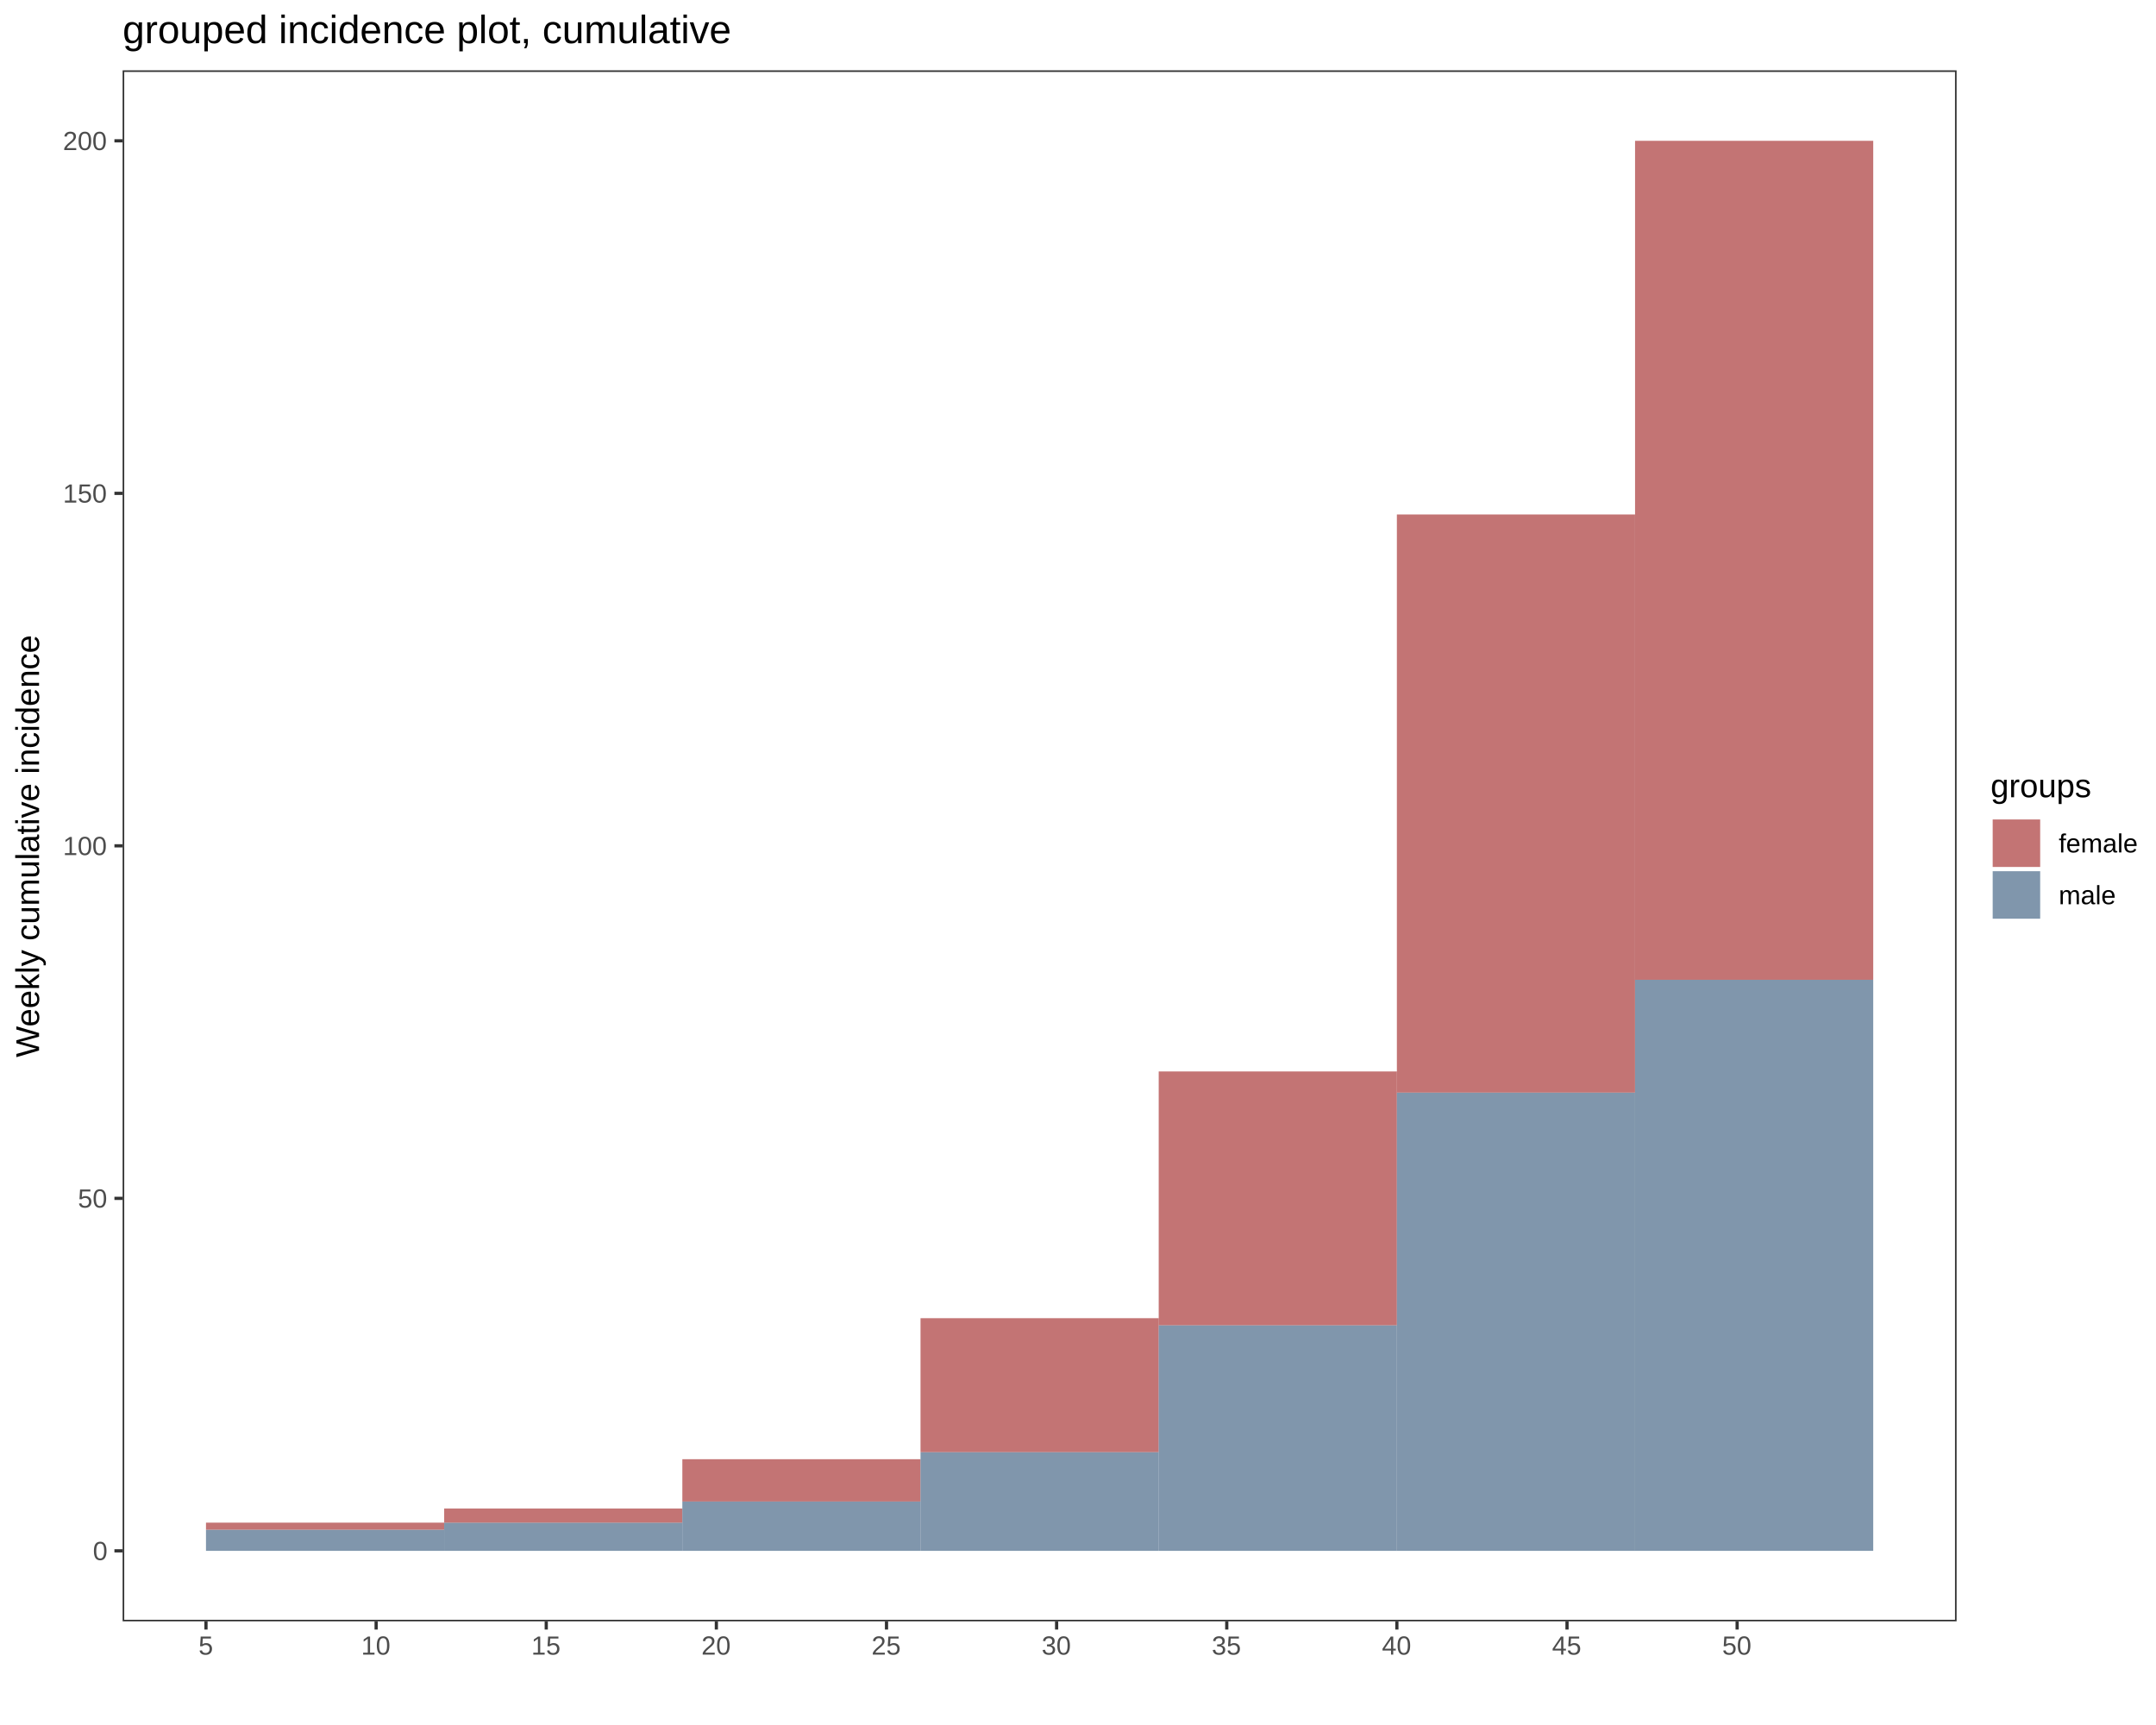
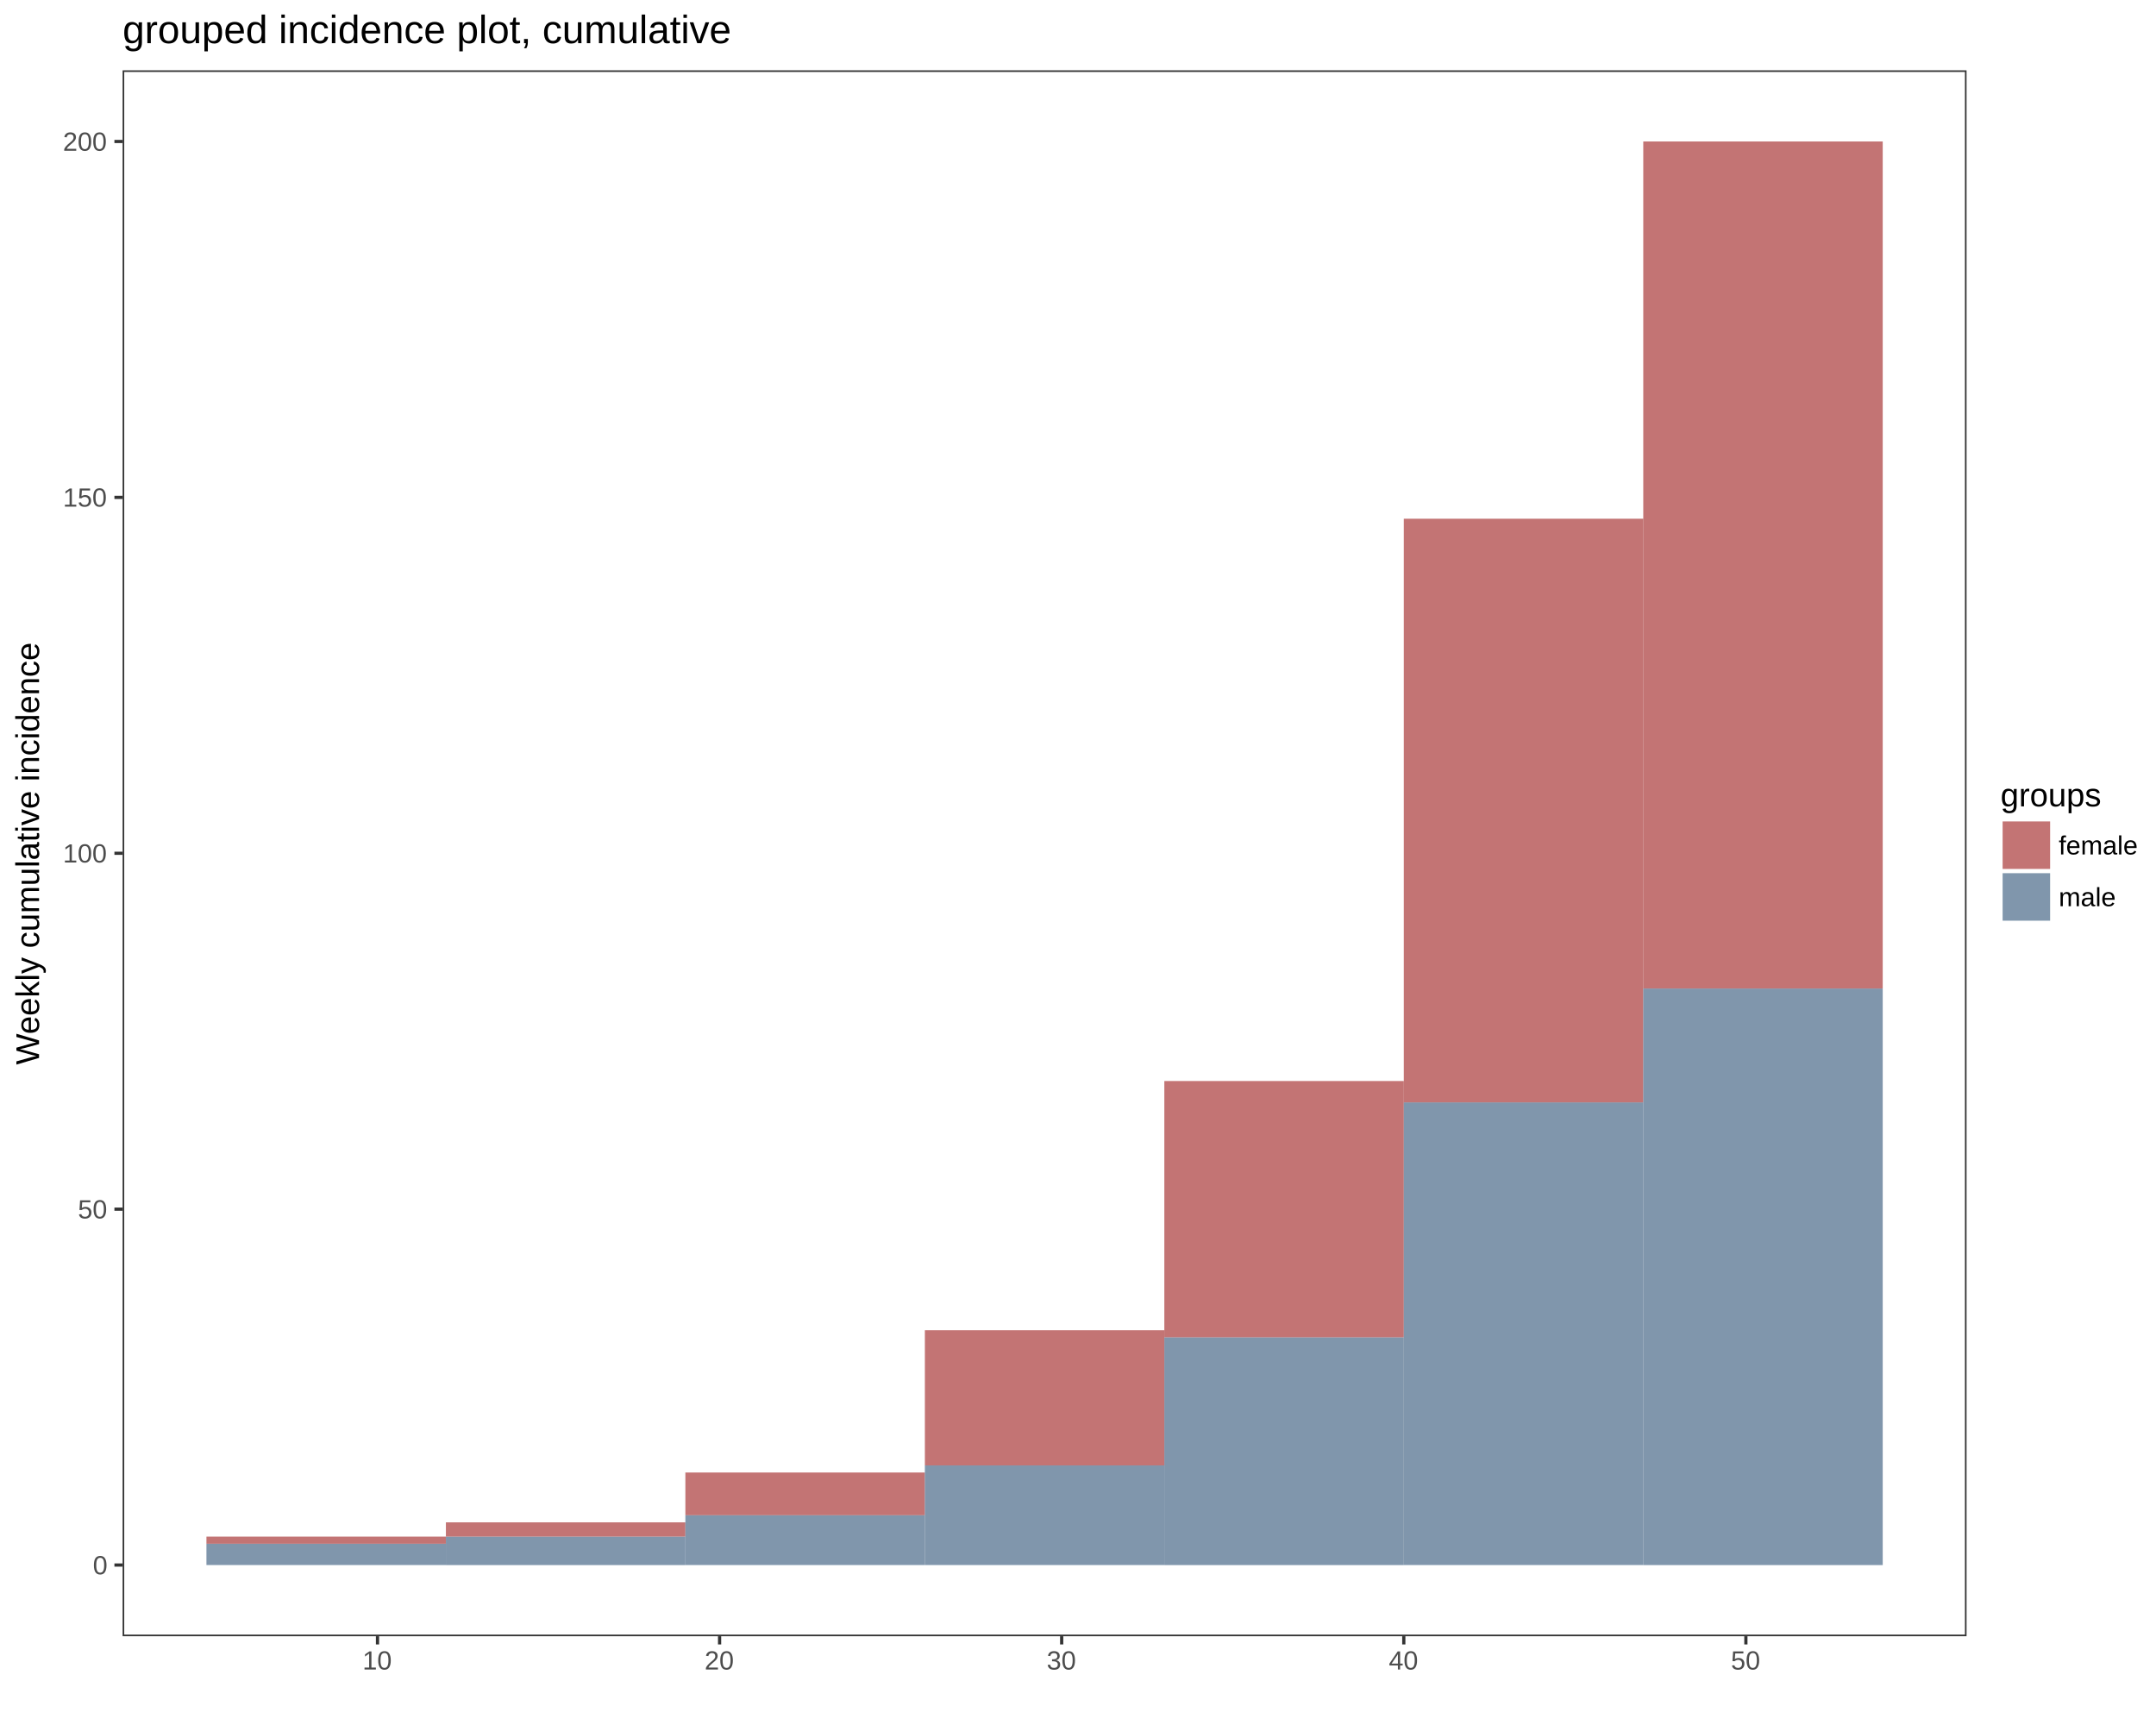
<svg xmlns="http://www.w3.org/2000/svg" viewBox="0 0 720.00 576.00">
  <defs>
    <style type="text/css">
    line, polyline, path, rect, circle {
      fill: none;
      stroke: #000000;
      stroke-linecap: round;
      stroke-linejoin: round;
      stroke-miterlimit: 10.00;
    }
  </style>
  </defs>
  <rect width="100%" height="100%" style="stroke: none; fill: #FFFFFF;" />
  <rect x="0.00" y="0.00" width="720.00" height="576.00" style="stroke-width: 1.07; stroke: #FFFFFF; fill: #FFFFFF;" />
  <defs>
-     <clipPath id="cpNDAuOTUzNHw2NTMuNDA5fDU0MS4zOTF8MjMuNDc2Nw==">
-       <rect x="40.95" y="23.48" width="612.46" height="517.91" />
+     <clipPath id="cpNDAuOTUzNHw2NTYuNzI5fDU0Ni4zNnwyMy40NzY3">
+       <rect x="40.95" y="23.48" width="615.78" height="522.88" />
    </clipPath>
  </defs>
-   <rect x="40.95" y="23.48" width="612.46" height="517.91" style="stroke-width: 1.07; stroke: none; fill: #FFFFFF;" clip-path="url(#cpNDAuOTUzNHw2NTMuNDA5fDU0MS4zOTF8MjMuNDc2Nw==)" />
-   <rect x="68.79" y="510.79" width="79.54" height="7.06" style="stroke-width: 1.07; stroke: none; stroke-linecap: butt; fill: #4A6A8A; fill-opacity: 0.70;" clip-path="url(#cpNDAuOTUzNHw2NTMuNDA5fDU0MS4zOTF8MjMuNDc2Nw==)" />
-   <rect x="68.79" y="508.43" width="79.54" height="2.35" style="stroke-width: 1.07; stroke: none; stroke-linecap: butt; fill: #AA3939; fill-opacity: 0.70;" clip-path="url(#cpNDAuOTUzNHw2NTMuNDA5fDU0MS4zOTF8MjMuNDc2Nw==)" />
-   <rect x="148.33" y="508.43" width="79.54" height="9.42" style="stroke-width: 1.07; stroke: none; stroke-linecap: butt; fill: #4A6A8A; fill-opacity: 0.70;" clip-path="url(#cpNDAuOTUzNHw2NTMuNDA5fDU0MS4zOTF8MjMuNDc2Nw==)" />
-   <rect x="148.33" y="503.72" width="79.54" height="4.71" style="stroke-width: 1.07; stroke: none; stroke-linecap: butt; fill: #AA3939; fill-opacity: 0.70;" clip-path="url(#cpNDAuOTUzNHw2NTMuNDA5fDU0MS4zOTF8MjMuNDc2Nw==)" />
-   <rect x="227.87" y="501.37" width="79.54" height="16.48" style="stroke-width: 1.07; stroke: none; stroke-linecap: butt; fill: #4A6A8A; fill-opacity: 0.70;" clip-path="url(#cpNDAuOTUzNHw2NTMuNDA5fDU0MS4zOTF8MjMuNDc2Nw==)" />
-   <rect x="227.87" y="487.25" width="79.54" height="14.12" style="stroke-width: 1.07; stroke: none; stroke-linecap: butt; fill: #AA3939; fill-opacity: 0.70;" clip-path="url(#cpNDAuOTUzNHw2NTMuNDA5fDU0MS4zOTF8MjMuNDc2Nw==)" />
-   <rect x="307.41" y="484.89" width="79.54" height="32.96" style="stroke-width: 1.07; stroke: none; stroke-linecap: butt; fill: #4A6A8A; fill-opacity: 0.70;" clip-path="url(#cpNDAuOTUzNHw2NTMuNDA5fDU0MS4zOTF8MjMuNDc2Nw==)" />
-   <rect x="307.41" y="440.16" width="79.54" height="44.73" style="stroke-width: 1.07; stroke: none; stroke-linecap: butt; fill: #AA3939; fill-opacity: 0.70;" clip-path="url(#cpNDAuOTUzNHw2NTMuNDA5fDU0MS4zOTF8MjMuNDc2Nw==)" />
-   <rect x="386.95" y="442.52" width="79.54" height="75.33" style="stroke-width: 1.07; stroke: none; stroke-linecap: butt; fill: #4A6A8A; fill-opacity: 0.70;" clip-path="url(#cpNDAuOTUzNHw2NTMuNDA5fDU0MS4zOTF8MjMuNDc2Nw==)" />
-   <rect x="386.95" y="357.77" width="79.54" height="84.75" style="stroke-width: 1.07; stroke: none; stroke-linecap: butt; fill: #AA3939; fill-opacity: 0.70;" clip-path="url(#cpNDAuOTUzNHw2NTMuNDA5fDU0MS4zOTF8MjMuNDc2Nw==)" />
-   <rect x="466.49" y="364.83" width="79.54" height="153.02" style="stroke-width: 1.07; stroke: none; stroke-linecap: butt; fill: #4A6A8A; fill-opacity: 0.70;" clip-path="url(#cpNDAuOTUzNHw2NTMuNDA5fDU0MS4zOTF8MjMuNDc2Nw==)" />
-   <rect x="466.49" y="171.79" width="79.54" height="193.04" style="stroke-width: 1.07; stroke: none; stroke-linecap: butt; fill: #AA3939; fill-opacity: 0.70;" clip-path="url(#cpNDAuOTUzNHw2NTMuNDA5fDU0MS4zOTF8MjMuNDc2Nw==)" />
-   <rect x="546.03" y="327.16" width="79.54" height="190.69" style="stroke-width: 1.07; stroke: none; stroke-linecap: butt; fill: #4A6A8A; fill-opacity: 0.70;" clip-path="url(#cpNDAuOTUzNHw2NTMuNDA5fDU0MS4zOTF8MjMuNDc2Nw==)" />
-   <rect x="546.03" y="47.02" width="79.54" height="280.14" style="stroke-width: 1.07; stroke: none; stroke-linecap: butt; fill: #AA3939; fill-opacity: 0.70;" clip-path="url(#cpNDAuOTUzNHw2NTMuNDA5fDU0MS4zOTF8MjMuNDc2Nw==)" />
-   <rect x="40.95" y="23.48" width="612.46" height="517.91" style="stroke-width: 1.07; stroke: #333333;" clip-path="url(#cpNDAuOTUzNHw2NTMuNDA5fDU0MS4zOTF8MjMuNDc2Nw==)" />
+   <rect x="40.95" y="23.48" width="615.78" height="522.88" style="stroke-width: 1.07; stroke: none; fill: #FFFFFF;" clip-path="url(#cpNDAuOTUzNHw2NTYuNzI5fDU0Ni4zNnwyMy40NzY3)" />
+   <rect x="68.94" y="515.46" width="79.97" height="7.13" style="stroke-width: 1.07; stroke: none; stroke-linecap: butt; fill: #4A6A8A; fill-opacity: 0.70;" clip-path="url(#cpNDAuOTUzNHw2NTYuNzI5fDU0Ni4zNnwyMy40NzY3)" />
+   <rect x="68.94" y="513.09" width="79.97" height="2.38" style="stroke-width: 1.07; stroke: none; stroke-linecap: butt; fill: #AA3939; fill-opacity: 0.70;" clip-path="url(#cpNDAuOTUzNHw2NTYuNzI5fDU0Ni4zNnwyMy40NzY3)" />
+   <rect x="148.91" y="513.09" width="79.97" height="9.51" style="stroke-width: 1.07; stroke: none; stroke-linecap: butt; fill: #4A6A8A; fill-opacity: 0.70;" clip-path="url(#cpNDAuOTUzNHw2NTYuNzI5fDU0Ni4zNnwyMy40NzY3)" />
+   <rect x="148.91" y="508.33" width="79.97" height="4.75" style="stroke-width: 1.07; stroke: none; stroke-linecap: butt; fill: #AA3939; fill-opacity: 0.70;" clip-path="url(#cpNDAuOTUzNHw2NTYuNzI5fDU0Ni4zNnwyMy40NzY3)" />
+   <rect x="228.88" y="505.95" width="79.97" height="16.64" style="stroke-width: 1.07; stroke: none; stroke-linecap: butt; fill: #4A6A8A; fill-opacity: 0.70;" clip-path="url(#cpNDAuOTUzNHw2NTYuNzI5fDU0Ni4zNnwyMy40NzY3)" />
+   <rect x="228.88" y="491.69" width="79.97" height="14.26" style="stroke-width: 1.07; stroke: none; stroke-linecap: butt; fill: #AA3939; fill-opacity: 0.70;" clip-path="url(#cpNDAuOTUzNHw2NTYuNzI5fDU0Ni4zNnwyMy40NzY3)" />
+   <rect x="308.86" y="489.32" width="79.97" height="33.27" style="stroke-width: 1.07; stroke: none; stroke-linecap: butt; fill: #4A6A8A; fill-opacity: 0.70;" clip-path="url(#cpNDAuOTUzNHw2NTYuNzI5fDU0Ni4zNnwyMy40NzY3)" />
+   <rect x="308.86" y="444.16" width="79.97" height="45.16" style="stroke-width: 1.07; stroke: none; stroke-linecap: butt; fill: #AA3939; fill-opacity: 0.70;" clip-path="url(#cpNDAuOTUzNHw2NTYuNzI5fDU0Ni4zNnwyMy40NzY3)" />
+   <rect x="388.83" y="446.54" width="79.97" height="76.06" style="stroke-width: 1.07; stroke: none; stroke-linecap: butt; fill: #4A6A8A; fill-opacity: 0.70;" clip-path="url(#cpNDAuOTUzNHw2NTYuNzI5fDU0Ni4zNnwyMy40NzY3)" />
+   <rect x="388.83" y="360.97" width="79.97" height="85.56" style="stroke-width: 1.07; stroke: none; stroke-linecap: butt; fill: #AA3939; fill-opacity: 0.70;" clip-path="url(#cpNDAuOTUzNHw2NTYuNzI5fDU0Ni4zNnwyMy40NzY3)" />
+   <rect x="468.80" y="368.10" width="79.97" height="154.49" style="stroke-width: 1.07; stroke: none; stroke-linecap: butt; fill: #4A6A8A; fill-opacity: 0.70;" clip-path="url(#cpNDAuOTUzNHw2NTYuNzI5fDU0Ni4zNnwyMy40NzY3)" />
+   <rect x="468.80" y="173.21" width="79.97" height="194.89" style="stroke-width: 1.07; stroke: none; stroke-linecap: butt; fill: #AA3939; fill-opacity: 0.70;" clip-path="url(#cpNDAuOTUzNHw2NTYuNzI5fDU0Ni4zNnwyMy40NzY3)" />
+   <rect x="548.77" y="330.08" width="79.97" height="192.52" style="stroke-width: 1.07; stroke: none; stroke-linecap: butt; fill: #4A6A8A; fill-opacity: 0.70;" clip-path="url(#cpNDAuOTUzNHw2NTYuNzI5fDU0Ni4zNnwyMy40NzY3)" />
+   <rect x="548.77" y="47.24" width="79.97" height="282.83" style="stroke-width: 1.07; stroke: none; stroke-linecap: butt; fill: #AA3939; fill-opacity: 0.70;" clip-path="url(#cpNDAuOTUzNHw2NTYuNzI5fDU0Ni4zNnwyMy40NzY3)" />
+   <rect x="40.95" y="23.48" width="615.78" height="522.88" style="stroke-width: 1.07; stroke: #333333;" clip-path="url(#cpNDAuOTUzNHw2NTYuNzI5fDU0Ni4zNnwyMy40NzY3)" />
  <defs>
    <clipPath id="cpMHw3MjB8NTc2fDA=">
      <rect x="0.00" y="0.00" width="720.00" height="576.00" />
    </clipPath>
  </defs>
  <g clip-path="url(#cpMHw3MjB8NTc2fDA=)">
-     <text x="31.02" y="520.94" style="font-size: 8.80px; fill: #4D4D4D; font-family: Liberation Sans;" textLength="5.01px" lengthAdjust="spacingAndGlyphs">0</text>
+     <text x="31.02" y="525.69" style="font-size: 8.80px; fill: #4D4D4D; font-family: Liberation Sans;" textLength="5.01px" lengthAdjust="spacingAndGlyphs">0</text>
  </g>
  <g clip-path="url(#cpMHw3MjB8NTc2fDA=)">
-     <text x="26.01" y="403.24" style="font-size: 8.80px; fill: #4D4D4D; font-family: Liberation Sans;" textLength="10.01px" lengthAdjust="spacingAndGlyphs">50</text>
+     <text x="26.01" y="406.85" style="font-size: 8.80px; fill: #4D4D4D; font-family: Liberation Sans;" textLength="10.01px" lengthAdjust="spacingAndGlyphs">50</text>
  </g>
  <g clip-path="url(#cpMHw3MjB8NTc2fDA=)">
-     <text x="21.01" y="285.53" style="font-size: 8.80px; fill: #4D4D4D; font-family: Liberation Sans;" textLength="15.02px" lengthAdjust="spacingAndGlyphs">100</text>
+     <text x="21.01" y="288.01" style="font-size: 8.80px; fill: #4D4D4D; font-family: Liberation Sans;" textLength="15.02px" lengthAdjust="spacingAndGlyphs">100</text>
  </g>
  <g clip-path="url(#cpMHw3MjB8NTc2fDA=)">
-     <text x="21.01" y="167.82" style="font-size: 8.80px; fill: #4D4D4D; font-family: Liberation Sans;" textLength="15.02px" lengthAdjust="spacingAndGlyphs">150</text>
+     <text x="21.01" y="169.17" style="font-size: 8.80px; fill: #4D4D4D; font-family: Liberation Sans;" textLength="15.02px" lengthAdjust="spacingAndGlyphs">150</text>
  </g>
  <g clip-path="url(#cpMHw3MjB8NTc2fDA=)">
-     <text x="21.01" y="50.11" style="font-size: 8.80px; fill: #4D4D4D; font-family: Liberation Sans;" textLength="15.02px" lengthAdjust="spacingAndGlyphs">200</text>
+     <text x="21.01" y="50.34" style="font-size: 8.80px; fill: #4D4D4D; font-family: Liberation Sans;" textLength="15.02px" lengthAdjust="spacingAndGlyphs">200</text>
  </g>
-   <polyline points="38.21,517.85 40.95,517.85 " style="stroke-width: 1.07; stroke: #333333; stroke-linecap: butt;" clip-path="url(#cpMHw3MjB8NTc2fDA=)" />
-   <polyline points="38.21,400.14 40.95,400.14 " style="stroke-width: 1.07; stroke: #333333; stroke-linecap: butt;" clip-path="url(#cpMHw3MjB8NTc2fDA=)" />
-   <polyline points="38.21,282.43 40.95,282.43 " style="stroke-width: 1.07; stroke: #333333; stroke-linecap: butt;" clip-path="url(#cpMHw3MjB8NTc2fDA=)" />
-   <polyline points="38.21,164.73 40.95,164.73 " style="stroke-width: 1.07; stroke: #333333; stroke-linecap: butt;" clip-path="url(#cpMHw3MjB8NTc2fDA=)" />
-   <polyline points="38.21,47.02 40.95,47.02 " style="stroke-width: 1.07; stroke: #333333; stroke-linecap: butt;" clip-path="url(#cpMHw3MjB8NTc2fDA=)" />
-   <polyline points="68.79,544.13 68.79,541.39 " style="stroke-width: 1.07; stroke: #333333; stroke-linecap: butt;" clip-path="url(#cpMHw3MjB8NTc2fDA=)" />
-   <polyline points="125.61,544.13 125.61,541.39 " style="stroke-width: 1.07; stroke: #333333; stroke-linecap: butt;" clip-path="url(#cpMHw3MjB8NTc2fDA=)" />
-   <polyline points="182.42,544.13 182.42,541.39 " style="stroke-width: 1.07; stroke: #333333; stroke-linecap: butt;" clip-path="url(#cpMHw3MjB8NTc2fDA=)" />
-   <polyline points="239.23,544.13 239.23,541.39 " style="stroke-width: 1.07; stroke: #333333; stroke-linecap: butt;" clip-path="url(#cpMHw3MjB8NTc2fDA=)" />
-   <polyline points="296.05,544.13 296.05,541.39 " style="stroke-width: 1.07; stroke: #333333; stroke-linecap: butt;" clip-path="url(#cpMHw3MjB8NTc2fDA=)" />
-   <polyline points="352.86,544.13 352.86,541.39 " style="stroke-width: 1.07; stroke: #333333; stroke-linecap: butt;" clip-path="url(#cpMHw3MjB8NTc2fDA=)" />
-   <polyline points="409.68,544.13 409.68,541.39 " style="stroke-width: 1.07; stroke: #333333; stroke-linecap: butt;" clip-path="url(#cpMHw3MjB8NTc2fDA=)" />
-   <polyline points="466.49,544.13 466.49,541.39 " style="stroke-width: 1.07; stroke: #333333; stroke-linecap: butt;" clip-path="url(#cpMHw3MjB8NTc2fDA=)" />
-   <polyline points="523.31,544.13 523.31,541.39 " style="stroke-width: 1.07; stroke: #333333; stroke-linecap: butt;" clip-path="url(#cpMHw3MjB8NTc2fDA=)" />
-   <polyline points="580.12,544.13 580.12,541.39 " style="stroke-width: 1.07; stroke: #333333; stroke-linecap: butt;" clip-path="url(#cpMHw3MjB8NTc2fDA=)" />
+   <polyline points="38.21,522.59 40.95,522.59 " style="stroke-width: 1.07; stroke: #333333; stroke-linecap: butt;" clip-path="url(#cpMHw3MjB8NTc2fDA=)" />
+   <polyline points="38.21,403.76 40.95,403.76 " style="stroke-width: 1.07; stroke: #333333; stroke-linecap: butt;" clip-path="url(#cpMHw3MjB8NTc2fDA=)" />
+   <polyline points="38.21,284.92 40.95,284.92 " style="stroke-width: 1.07; stroke: #333333; stroke-linecap: butt;" clip-path="url(#cpMHw3MjB8NTc2fDA=)" />
+   <polyline points="38.21,166.08 40.95,166.08 " style="stroke-width: 1.07; stroke: #333333; stroke-linecap: butt;" clip-path="url(#cpMHw3MjB8NTc2fDA=)" />
+   <polyline points="38.21,47.24 40.95,47.24 " style="stroke-width: 1.07; stroke: #333333; stroke-linecap: butt;" clip-path="url(#cpMHw3MjB8NTc2fDA=)" />
+   <polyline points="126.07,549.10 126.07,546.36 " style="stroke-width: 1.07; stroke: #333333; stroke-linecap: butt;" clip-path="url(#cpMHw3MjB8NTc2fDA=)" />
+   <polyline points="240.31,549.10 240.31,546.36 " style="stroke-width: 1.07; stroke: #333333; stroke-linecap: butt;" clip-path="url(#cpMHw3MjB8NTc2fDA=)" />
+   <polyline points="354.55,549.10 354.55,546.36 " style="stroke-width: 1.07; stroke: #333333; stroke-linecap: butt;" clip-path="url(#cpMHw3MjB8NTc2fDA=)" />
+   <polyline points="468.80,549.10 468.80,546.36 " style="stroke-width: 1.07; stroke: #333333; stroke-linecap: butt;" clip-path="url(#cpMHw3MjB8NTc2fDA=)" />
+   <polyline points="583.04,549.10 583.04,546.36 " style="stroke-width: 1.07; stroke: #333333; stroke-linecap: butt;" clip-path="url(#cpMHw3MjB8NTc2fDA=)" />
  <g clip-path="url(#cpMHw3MjB8NTc2fDA=)">
-     <text x="66.29" y="552.51" style="font-size: 8.80px; fill: #4D4D4D; font-family: Liberation Sans;" textLength="5.01px" lengthAdjust="spacingAndGlyphs">5</text>
+     <text x="121.06" y="557.48" style="font-size: 8.80px; fill: #4D4D4D; font-family: Liberation Sans;" textLength="10.01px" lengthAdjust="spacingAndGlyphs">10</text>
  </g>
  <g clip-path="url(#cpMHw3MjB8NTc2fDA=)">
-     <text x="120.60" y="552.51" style="font-size: 8.80px; fill: #4D4D4D; font-family: Liberation Sans;" textLength="10.01px" lengthAdjust="spacingAndGlyphs">10</text>
+     <text x="235.30" y="557.48" style="font-size: 8.80px; fill: #4D4D4D; font-family: Liberation Sans;" textLength="10.01px" lengthAdjust="spacingAndGlyphs">20</text>
  </g>
  <g clip-path="url(#cpMHw3MjB8NTc2fDA=)">
-     <text x="177.42" y="552.51" style="font-size: 8.80px; fill: #4D4D4D; font-family: Liberation Sans;" textLength="10.01px" lengthAdjust="spacingAndGlyphs">15</text>
+     <text x="349.55" y="557.48" style="font-size: 8.80px; fill: #4D4D4D; font-family: Liberation Sans;" textLength="10.01px" lengthAdjust="spacingAndGlyphs">30</text>
  </g>
  <g clip-path="url(#cpMHw3MjB8NTc2fDA=)">
-     <text x="234.23" y="552.51" style="font-size: 8.80px; fill: #4D4D4D; font-family: Liberation Sans;" textLength="10.01px" lengthAdjust="spacingAndGlyphs">20</text>
+     <text x="463.79" y="557.48" style="font-size: 8.80px; fill: #4D4D4D; font-family: Liberation Sans;" textLength="10.01px" lengthAdjust="spacingAndGlyphs">40</text>
  </g>
  <g clip-path="url(#cpMHw3MjB8NTc2fDA=)">
-     <text x="291.04" y="552.51" style="font-size: 8.80px; fill: #4D4D4D; font-family: Liberation Sans;" textLength="10.01px" lengthAdjust="spacingAndGlyphs">25</text>
+     <text x="578.04" y="557.48" style="font-size: 8.80px; fill: #4D4D4D; font-family: Liberation Sans;" textLength="10.01px" lengthAdjust="spacingAndGlyphs">50</text>
  </g>
  <g clip-path="url(#cpMHw3MjB8NTc2fDA=)">
-     <text x="347.86" y="552.51" style="font-size: 8.80px; fill: #4D4D4D; font-family: Liberation Sans;" textLength="10.01px" lengthAdjust="spacingAndGlyphs">30</text>
+     <text transform="translate(13.04,355.53) rotate(-90)" style="font-size: 11.00px; font-family: Liberation Sans;" textLength="141.23px" lengthAdjust="spacingAndGlyphs">Weekly cumulative incidence</text>
+   </g>
+   <rect x="668.07" y="261.70" width="46.45" height="46.44" style="stroke-width: 1.07; stroke: none; fill: #FFFFFF;" clip-path="url(#cpMHw3MjB8NTc2fDA=)" />
+   <g clip-path="url(#cpMHw3MjB8NTc2fDA=)">
+     <text x="668.07" y="269.26" style="font-size: 11.00px; font-family: Liberation Sans;" textLength="33.63px" lengthAdjust="spacingAndGlyphs">groups</text>
+   </g>
+   <rect x="668.07" y="273.58" width="17.28" height="17.28" style="stroke-width: 1.07; stroke: none; fill: #FFFFFF;" clip-path="url(#cpMHw3MjB8NTc2fDA=)" />
+   <rect x="668.78" y="274.29" width="15.86" height="15.86" style="stroke-width: 1.07; stroke: none; stroke-linejoin: miter; fill: #AA3939; fill-opacity: 0.70;" clip-path="url(#cpMHw3MjB8NTc2fDA=)" />
+   <rect x="668.07" y="290.86" width="17.28" height="17.28" style="stroke-width: 1.07; stroke: none; fill: #FFFFFF;" clip-path="url(#cpMHw3MjB8NTc2fDA=)" />
+   <rect x="668.78" y="291.57" width="15.86" height="15.86" style="stroke-width: 1.07; stroke: none; stroke-linejoin: miter; fill: #4A6A8A; fill-opacity: 0.70;" clip-path="url(#cpMHw3MjB8NTc2fDA=)" />
+   <g clip-path="url(#cpMHw3MjB8NTc2fDA=)">
+     <text x="687.51" y="285.31" style="font-size: 8.80px; font-family: Liberation Sans;" textLength="27.01px" lengthAdjust="spacingAndGlyphs">female</text>
  </g>
  <g clip-path="url(#cpMHw3MjB8NTc2fDA=)">
-     <text x="404.67" y="552.51" style="font-size: 8.80px; fill: #4D4D4D; font-family: Liberation Sans;" textLength="10.01px" lengthAdjust="spacingAndGlyphs">35</text>
-   </g>
-   <g clip-path="url(#cpMHw3MjB8NTc2fDA=)">
-     <text x="461.49" y="552.51" style="font-size: 8.80px; fill: #4D4D4D; font-family: Liberation Sans;" textLength="10.01px" lengthAdjust="spacingAndGlyphs">40</text>
-   </g>
-   <g clip-path="url(#cpMHw3MjB8NTc2fDA=)">
-     <text x="518.30" y="552.51" style="font-size: 8.80px; fill: #4D4D4D; font-family: Liberation Sans;" textLength="10.01px" lengthAdjust="spacingAndGlyphs">45</text>
-   </g>
-   <g clip-path="url(#cpMHw3MjB8NTc2fDA=)">
-     <text x="575.11" y="552.51" style="font-size: 8.80px; fill: #4D4D4D; font-family: Liberation Sans;" textLength="10.01px" lengthAdjust="spacingAndGlyphs">50</text>
-   </g>
-   <g clip-path="url(#cpMHw3MjB8NTc2fDA=)">
-     <text transform="translate(13.04,353.05) rotate(-90)" style="font-size: 11.00px; font-family: Liberation Sans;" textLength="141.23px" lengthAdjust="spacingAndGlyphs">Weekly cumulative incidence</text>
-   </g>
-   <rect x="664.75" y="257.39" width="49.77" height="50.09" style="stroke-width: 1.07; stroke: none; fill: #FFFFFF;" clip-path="url(#cpMHw3MjB8NTc2fDA=)" />
-   <g clip-path="url(#cpMHw3MjB8NTc2fDA=)">
-     <text x="664.75" y="266.20" style="font-size: 11.00px; font-family: Liberation Sans;" textLength="33.63px" lengthAdjust="spacingAndGlyphs">groups</text>
-   </g>
-   <rect x="664.75" y="272.92" width="17.28" height="17.28" style="stroke-width: 1.07; stroke: none; fill: #FFFFFF;" clip-path="url(#cpMHw3MjB8NTc2fDA=)" />
-   <rect x="665.46" y="273.63" width="15.86" height="15.86" style="stroke-width: 1.07; stroke: none; stroke-linejoin: miter; fill: #AA3939; fill-opacity: 0.70;" clip-path="url(#cpMHw3MjB8NTc2fDA=)" />
-   <rect x="664.75" y="290.20" width="17.28" height="17.28" style="stroke-width: 1.07; stroke: none; fill: #FFFFFF;" clip-path="url(#cpMHw3MjB8NTc2fDA=)" />
-   <rect x="665.46" y="290.91" width="15.86" height="15.86" style="stroke-width: 1.07; stroke: none; stroke-linejoin: miter; fill: #4A6A8A; fill-opacity: 0.70;" clip-path="url(#cpMHw3MjB8NTc2fDA=)" />
-   <g clip-path="url(#cpMHw3MjB8NTc2fDA=)">
-     <text x="687.51" y="284.65" style="font-size: 8.80px; font-family: Liberation Sans;" textLength="27.01px" lengthAdjust="spacingAndGlyphs">female</text>
-   </g>
-   <g clip-path="url(#cpMHw3MjB8NTc2fDA=)">
-     <text x="687.51" y="301.93" style="font-size: 8.80px; font-family: Liberation Sans;" textLength="19.51px" lengthAdjust="spacingAndGlyphs">male</text>
+     <text x="687.51" y="302.59" style="font-size: 8.80px; font-family: Liberation Sans;" textLength="19.51px" lengthAdjust="spacingAndGlyphs">male</text>
  </g>
  <g clip-path="url(#cpMHw3MjB8NTc2fDA=)">
    <text x="40.95" y="14.42" style="font-size: 13.20px; font-family: Liberation Sans;" textLength="200.18px" lengthAdjust="spacingAndGlyphs">grouped incidence plot, cumulative</text>
  </g>
</svg>
